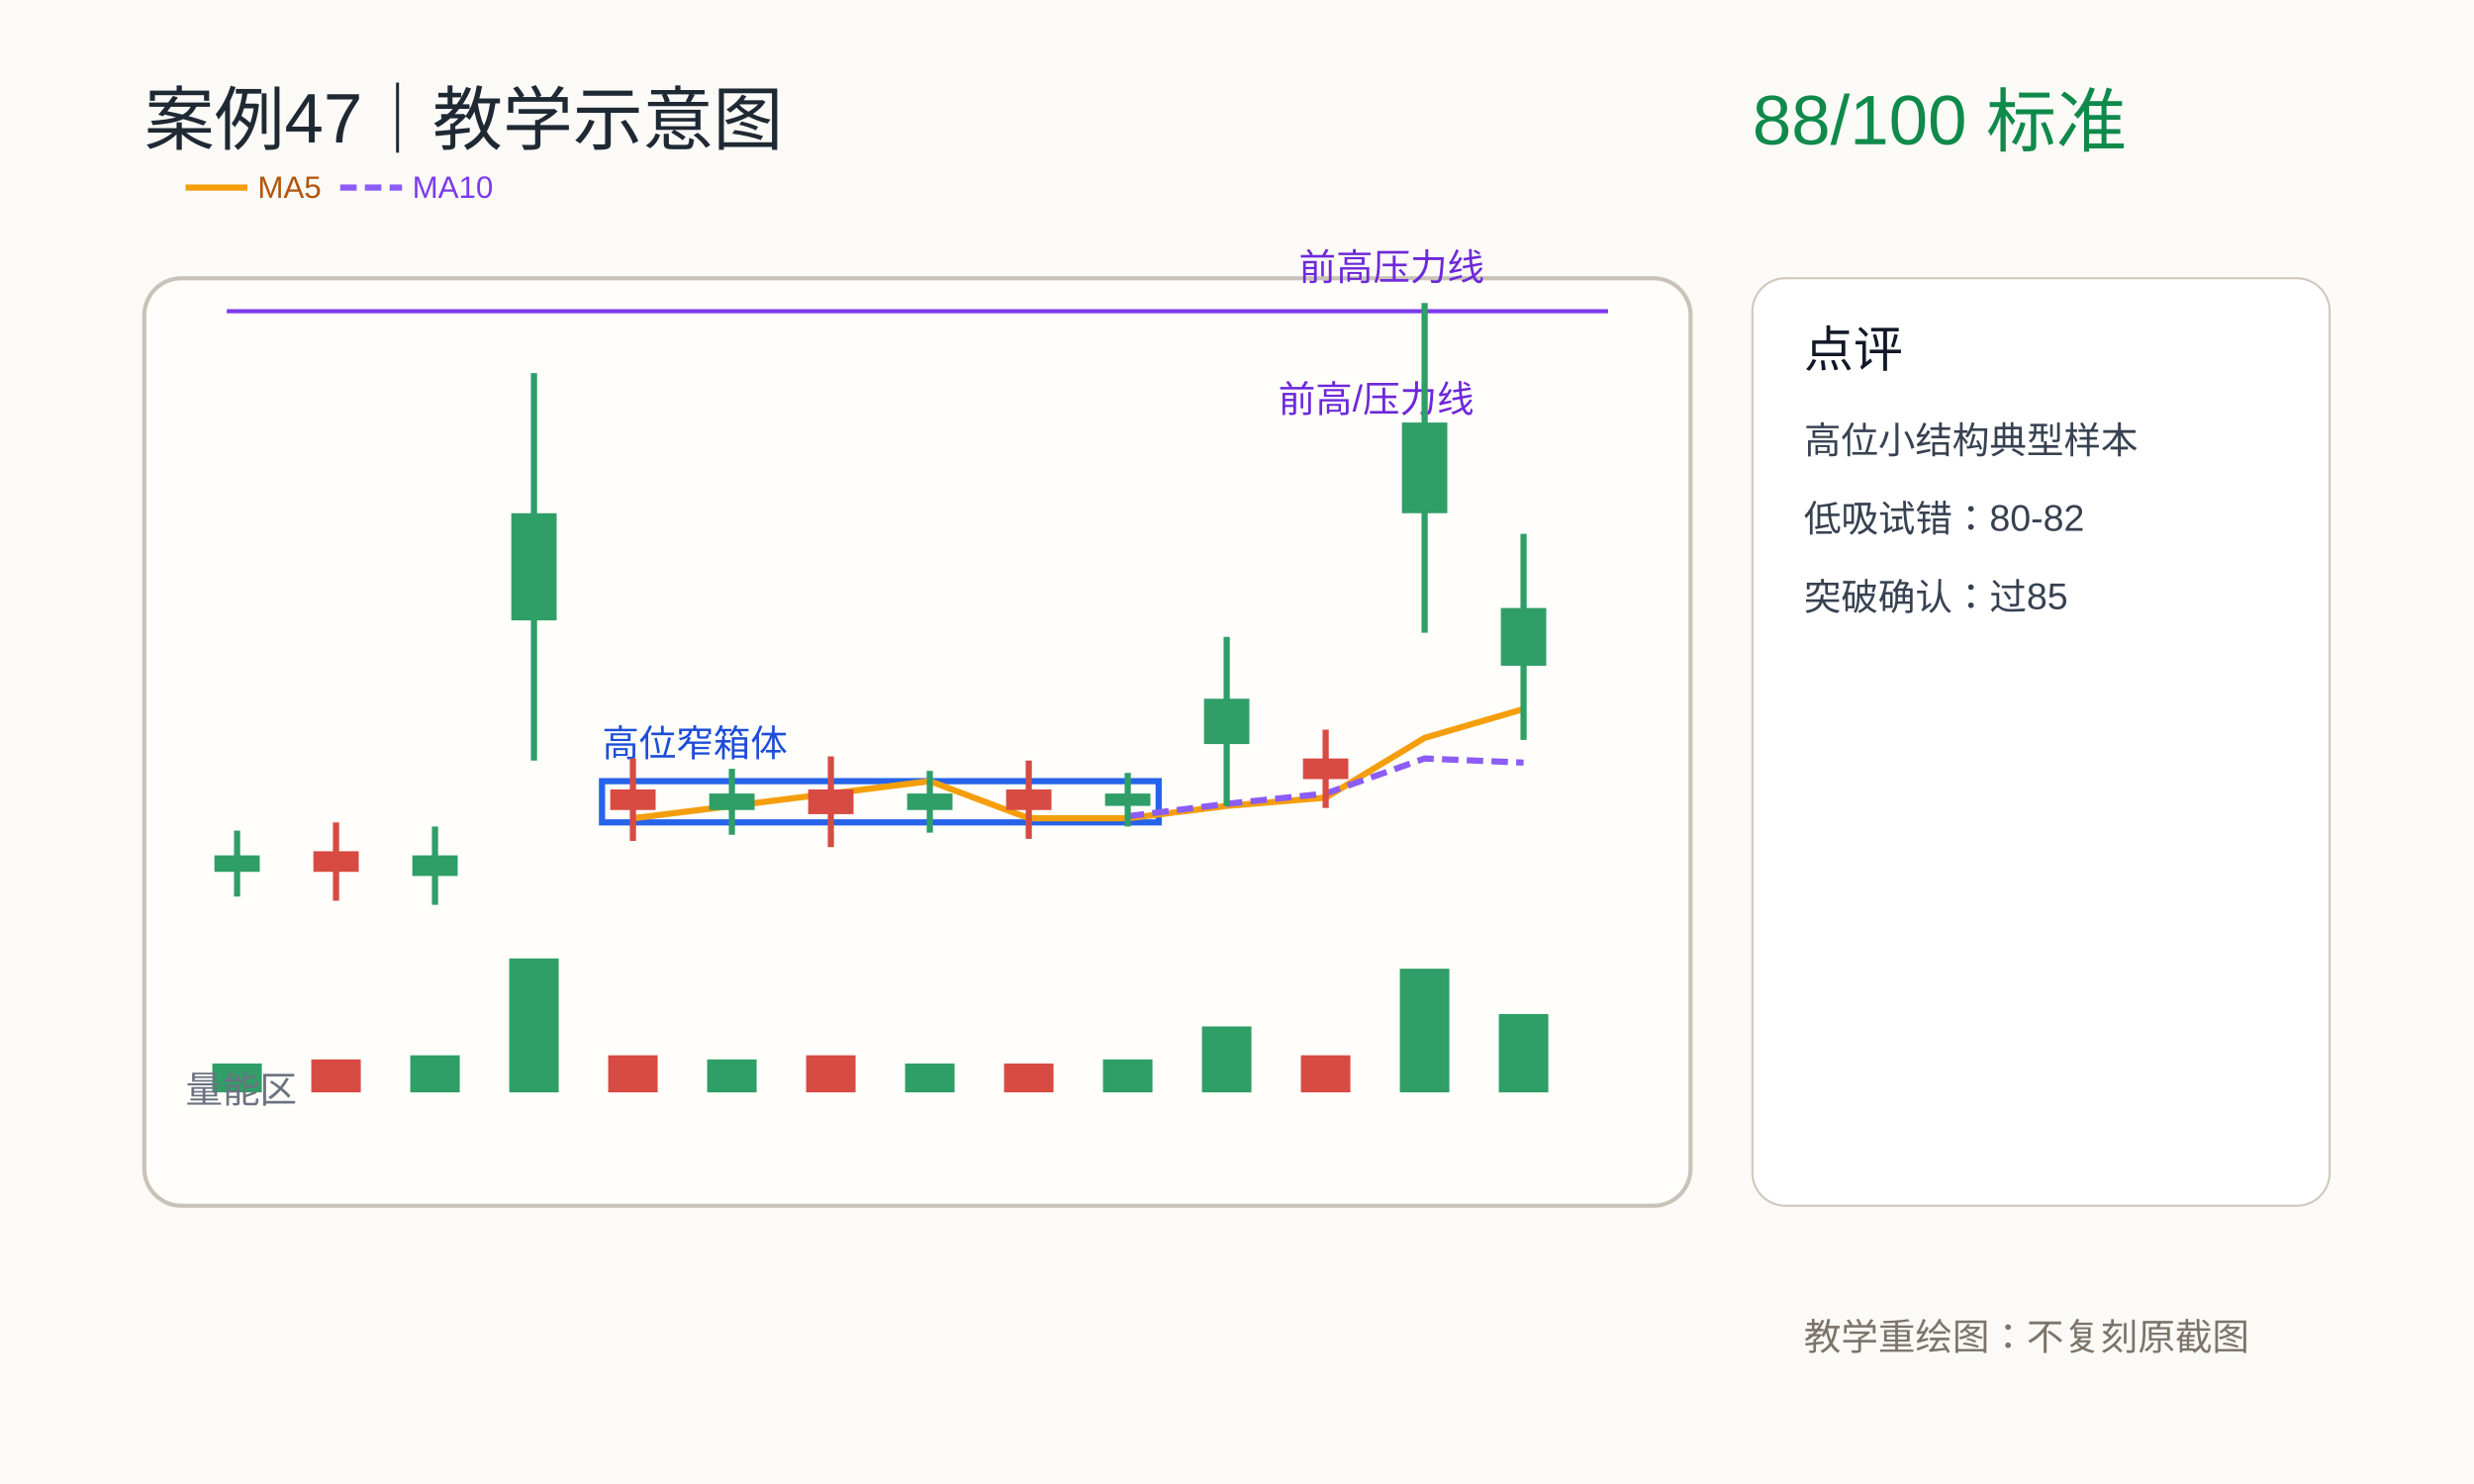
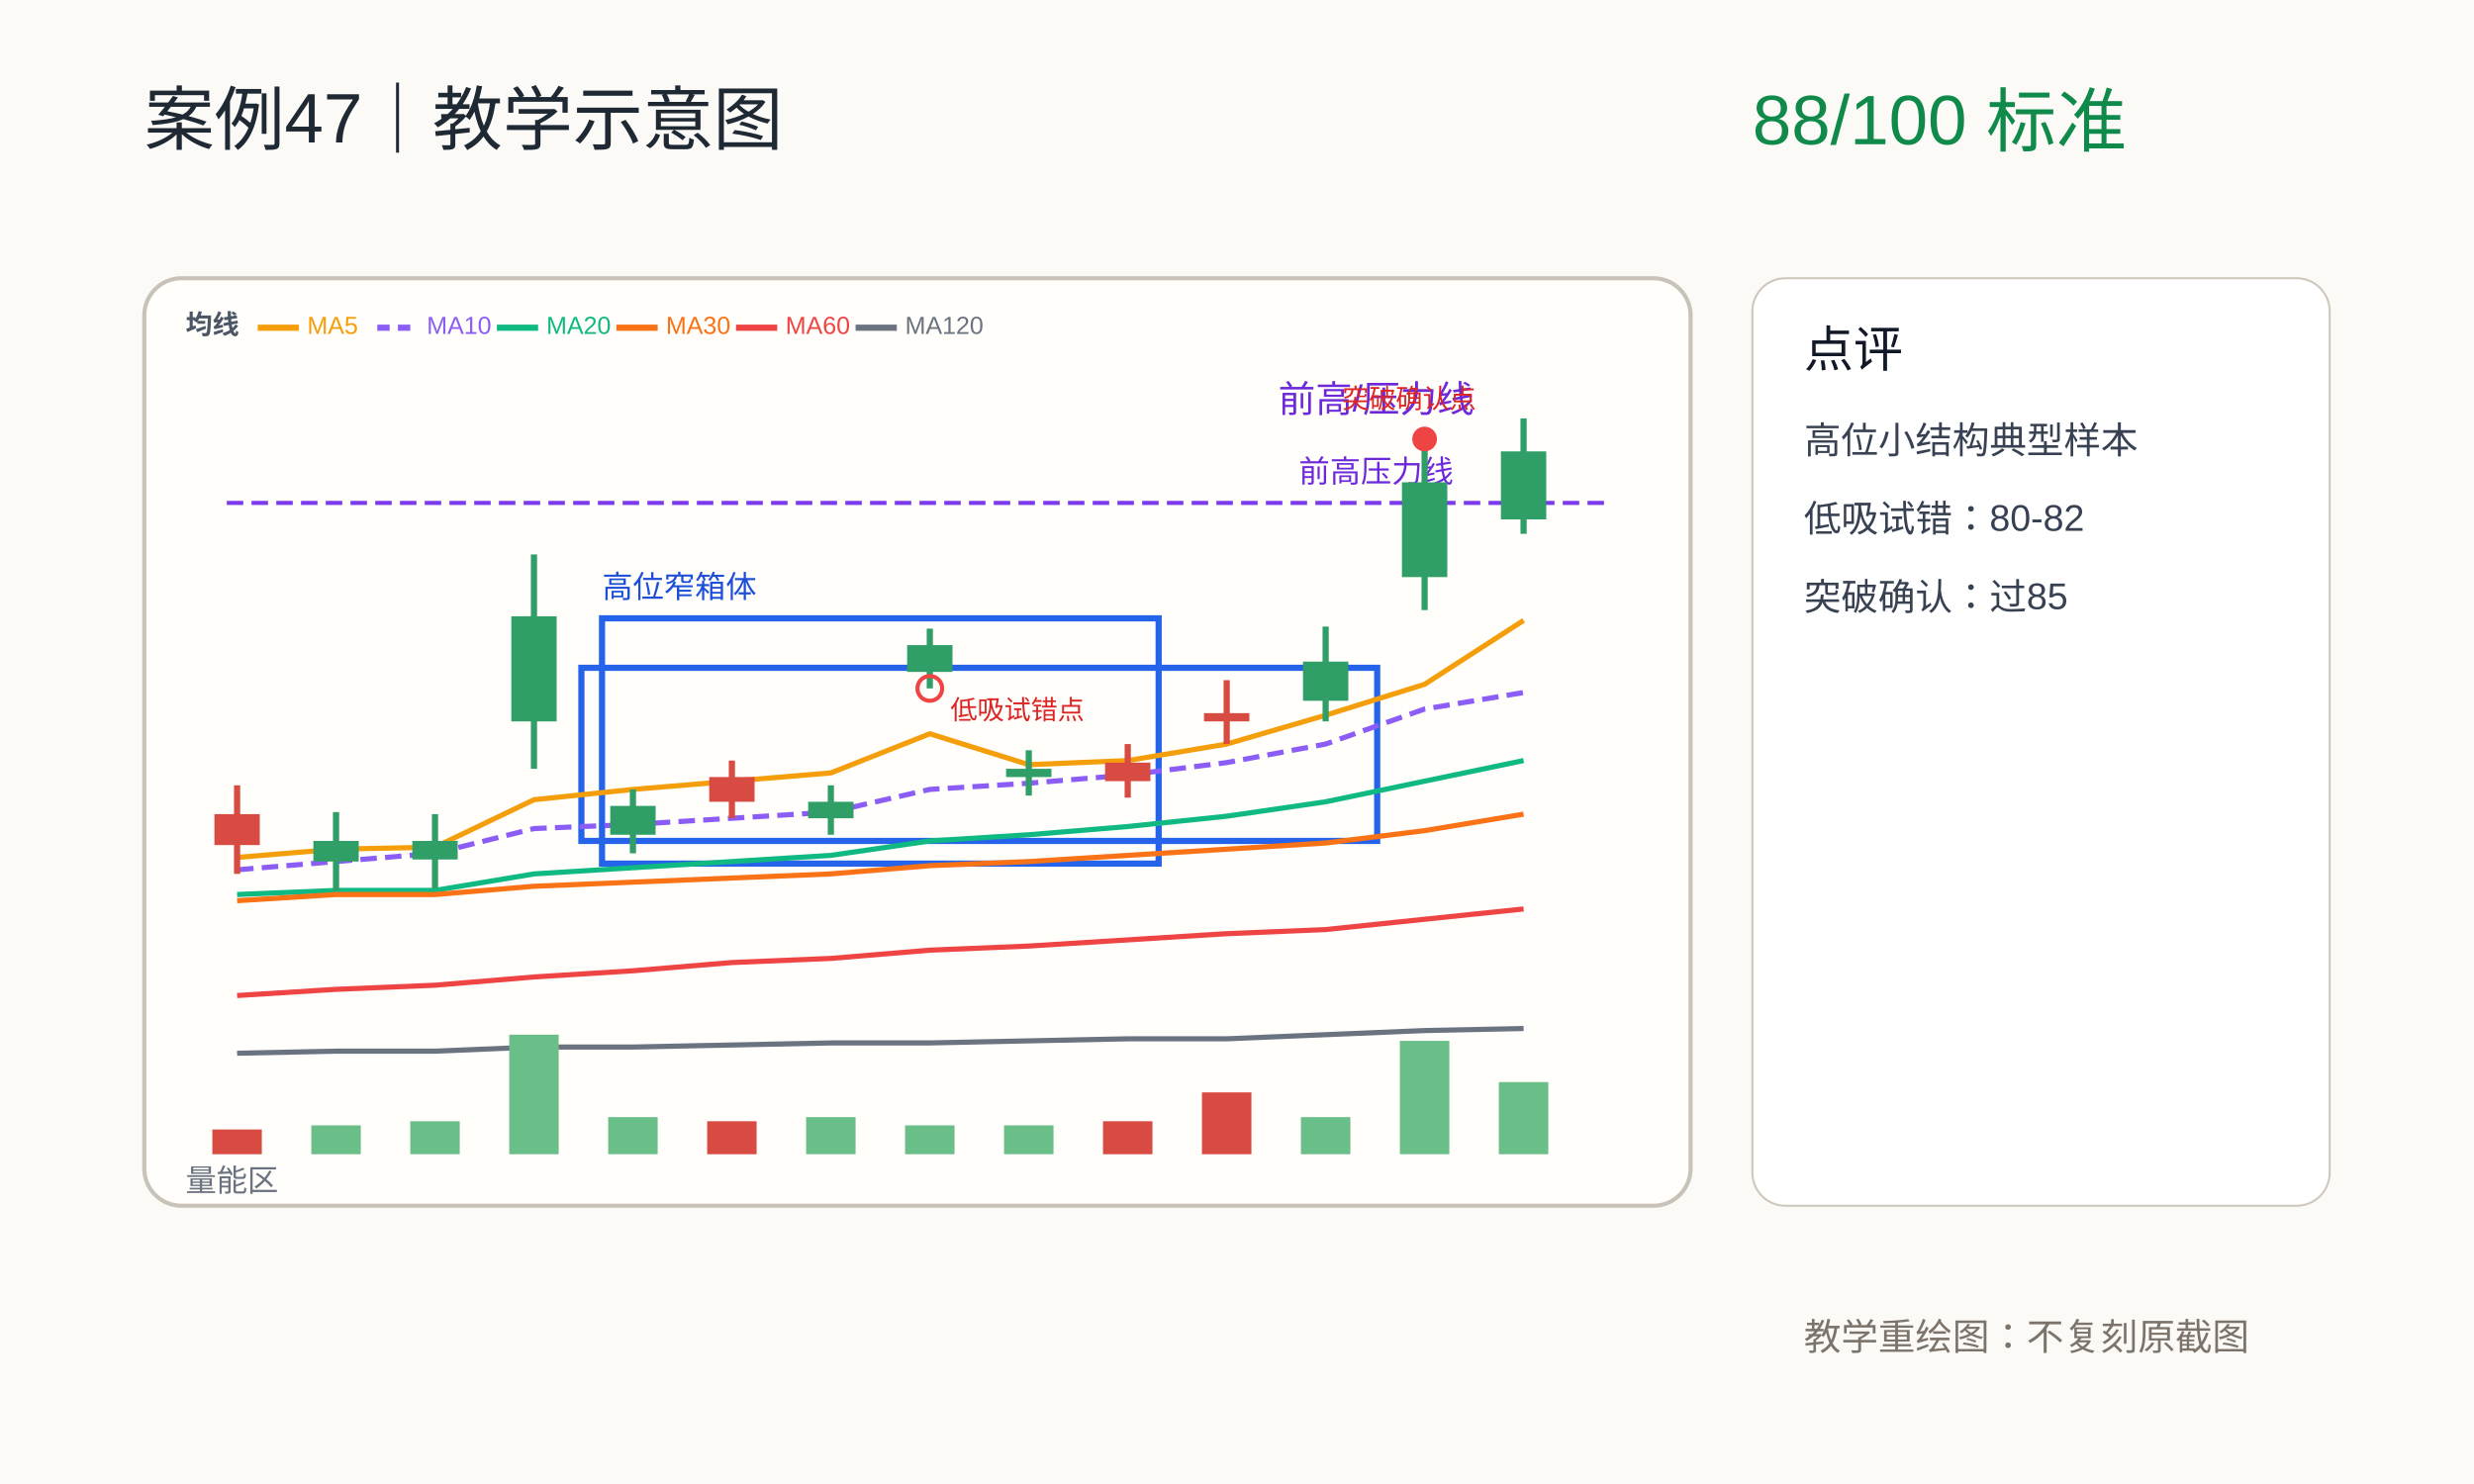
<svg xmlns="http://www.w3.org/2000/svg" width="1200" height="720" viewBox="0 0 1200 720">
  <rect width="1200" height="720" fill="#fbfaf7" />
  <rect x="70" y="135" width="750" height="450" rx="18" fill="#fffefb" stroke="#c9c2b8" stroke-width="2" />
  <text x="70" y="70" font-size="34" font-family="PingFang SC, Arial" fill="#1f2933">案例47｜教学示意图</text>
  <text x="850" y="70" font-size="34" font-family="PingFang SC, Arial" fill="#0f8a4b">88/100  标准</text>
  <text x="620" y="200" font-size="18" font-family="PingFang SC, Arial" fill="#6d28d9">前高/压力线</text>
-   <line x1="110" y1="151" x2="780" y2="151" stroke="#7c3aed" stroke-width="2" />
-   <text x="630" y="136" font-size="18" font-family="PingFang SC, Arial" fill="#6d28d9">前高压力线</text>
-   <rect x="292" y="379" width="270" height="20" fill="none" stroke="#2563eb" stroke-width="3" />
-   <text x="292" y="367" font-size="18" font-family="PingFang SC, Arial" fill="#1d4ed8">高位窄箱体</text>
-   <polyline points="307,397 355,391 403,385 451,379 499,397 547,397 595,391 643,387 691,358 739,344" fill="none" stroke="#f59e0b" stroke-width="3" />
-   <polyline points="547,396 595,390 643,385 691,368 739,370" fill="none" stroke="#8b5cf6" stroke-width="3" stroke-dasharray="8,4" />
-   <line x1="90" y1="91" x2="120" y2="91" stroke="#f59e0b" stroke-width="3" />
-   <text x="125" y="96" font-size="15" font-family="PingFang SC, Arial" fill="#b45309">MA5</text>
-   <line x1="165" y1="91" x2="195" y2="91" stroke="#8b5cf6" stroke-width="3" stroke-dasharray="8,4" />
-   <text x="200" y="96" font-size="15" font-family="PingFang SC, Arial" fill="#7c3aed">MA10</text>
-   <line x1="115" y1="403" x2="115" y2="435" stroke="#2f9e67" stroke-width="3" />
-   <rect x="104" y="415" width="22" height="8" fill="#2f9e67" />
-   <line x1="163" y1="399" x2="163" y2="437" stroke="#d74b42" stroke-width="3" />
-   <rect x="152" y="413" width="22" height="10" fill="#d74b42" />
-   <line x1="211" y1="401" x2="211" y2="439" stroke="#2f9e67" stroke-width="3" />
-   <rect x="200" y="415" width="22" height="10" fill="#2f9e67" />
-   <line x1="259" y1="181" x2="259" y2="369" stroke="#2f9e67" stroke-width="3" />
-   <rect x="248" y="249" width="22" height="52" fill="#2f9e67" />
-   <line x1="307" y1="368" x2="307" y2="408" stroke="#d74b42" stroke-width="3" />
-   <rect x="296" y="383" width="22" height="10" fill="#d74b42" />
-   <line x1="355" y1="373" x2="355" y2="405" stroke="#2f9e67" stroke-width="3" />
-   <rect x="344" y="385" width="22" height="8" fill="#2f9e67" />
-   <line x1="403" y1="367" x2="403" y2="411" stroke="#d74b42" stroke-width="3" />
-   <rect x="392" y="383" width="22" height="12" fill="#d74b42" />
-   <line x1="451" y1="374" x2="451" y2="404" stroke="#2f9e67" stroke-width="3" />
-   <rect x="440" y="385" width="22" height="8" fill="#2f9e67" />
-   <line x1="499" y1="369" x2="499" y2="407" stroke="#d74b42" stroke-width="3" />
-   <rect x="488" y="383" width="22" height="10" fill="#d74b42" />
-   <line x1="547" y1="375" x2="547" y2="401" stroke="#2f9e67" stroke-width="3" />
-   <rect x="536" y="385" width="22" height="6" fill="#2f9e67" />
-   <line x1="595" y1="309" x2="595" y2="391" stroke="#2f9e67" stroke-width="3" />
-   <rect x="584" y="339" width="22" height="22" fill="#2f9e67" />
-   <line x1="643" y1="354" x2="643" y2="392" stroke="#d74b42" stroke-width="3" />
-   <rect x="632" y="368" width="22" height="10" fill="#d74b42" />
-   <line x1="691" y1="147" x2="691" y2="307" stroke="#2f9e67" stroke-width="3" />
-   <rect x="680" y="205" width="22" height="44" fill="#2f9e67" />
-   <line x1="739" y1="259" x2="739" y2="359" stroke="#2f9e67" stroke-width="3" />
-   <rect x="728" y="295" width="22" height="28" fill="#2f9e67" />
-   <rect x="103" y="516" width="24" height="14" fill="#2f9e67" />
-   <rect x="151" y="514" width="24" height="16" fill="#d74b42" />
-   <rect x="199" y="512" width="24" height="18" fill="#2f9e67" />
-   <rect x="247" y="465" width="24" height="65" fill="#2f9e67" />
-   <rect x="295" y="512" width="24" height="18" fill="#d74b42" />
-   <rect x="343" y="514" width="24" height="16" fill="#2f9e67" />
-   <rect x="391" y="512" width="24" height="18" fill="#d74b42" />
-   <rect x="439" y="516" width="24" height="14" fill="#2f9e67" />
-   <rect x="487" y="516" width="24" height="14" fill="#d74b42" />
-   <rect x="535" y="514" width="24" height="16" fill="#2f9e67" />
-   <rect x="583" y="498" width="24" height="32" fill="#2f9e67" />
-   <rect x="631" y="512" width="24" height="18" fill="#d74b42" />
-   <rect x="679" y="470" width="24" height="60" fill="#2f9e67" />
-   <rect x="727" y="492" width="24" height="38" fill="#2f9e67" />
-   <text x="90" y="535" font-size="18" font-family="PingFang SC, Arial" fill="#6b7280">量能区</text>
+   <rect x="282" y="324" width="386" height="84" fill="none" stroke="#2563eb" stroke-width="3" />
+   <text x="90" y="162" font-size="13" font-family="PingFang SC, Arial" fill="#4b5563" font-weight="bold">均线</text>
+   <line x1="125" y1="159" x2="145" y2="159" stroke="#f59e0b" stroke-width="3" />
+   <text x="149" y="162" font-size="12" font-family="PingFang SC, Arial" fill="#f59e0b">MA5</text>
+   <line x1="183" y1="159" x2="203" y2="159" stroke="#8b5cf6" stroke-width="3" stroke-dasharray="6,4" />
+   <text x="207" y="162" font-size="12" font-family="PingFang SC, Arial" fill="#8b5cf6">MA10</text>
+   <line x1="241" y1="159" x2="261" y2="159" stroke="#10b981" stroke-width="3" />
+   <text x="265" y="162" font-size="12" font-family="PingFang SC, Arial" fill="#10b981">MA20</text>
+   <line x1="299" y1="159" x2="319" y2="159" stroke="#f97316" stroke-width="3" />
+   <text x="323" y="162" font-size="12" font-family="PingFang SC, Arial" fill="#f97316">MA30</text>
+   <line x1="357" y1="159" x2="377" y2="159" stroke="#ef4444" stroke-width="3" />
+   <text x="381" y="162" font-size="12" font-family="PingFang SC, Arial" fill="#ef4444">MA60</text>
+   <line x1="415" y1="159" x2="435" y2="159" stroke="#6b7280" stroke-width="3" />
+   <text x="439" y="162" font-size="12" font-family="PingFang SC, Arial" fill="#6b7280">MA120</text>
+   <line x1="110" y1="244" x2="780" y2="244" stroke="#7c3aed" stroke-width="2" stroke-dasharray="8,4" />
+   <text x="630" y="234" font-size="15" font-family="PingFang SC, Arial" fill="#6d28d9">前高压力线</text>
+   <rect x="292" y="300" width="270" height="119" fill="none" stroke="#2563eb" stroke-width="3" />
+   <text x="292" y="290" font-size="15" font-family="PingFang SC, Arial" fill="#1d4ed8">高位窄箱体</text>
+   <polyline points="115,416 163,412 211,411 259,388 307,383 355,379 403,375 451,356 499,371 547,369 595,361 643,347 691,332 739,301" fill="none" stroke="#f59e0b" stroke-width="2.5" />
+   <polyline points="115,422 163,418 211,414 259,402 307,400 355,397 403,394 451,383 499,380 547,376 595,370 643,361 691,344 739,336" fill="none" stroke="#8b5cf6" stroke-width="2.5" stroke-dasharray="8,4" />
+   <polyline points="115,434 163,432 211,432 259,424 307,421 355,418 403,415 451,408 499,405 547,401 595,396 643,389 691,379 739,369" fill="none" stroke="#10b981" stroke-width="2.5" />
+   <polyline points="115,437 163,434 211,434 259,430 307,428 355,426 403,424 451,420 499,418 547,415 595,412 643,409 691,403 739,395" fill="none" stroke="#f97316" stroke-width="2.5" />
+   <polyline points="115,483 163,480 211,478 259,474 307,471 355,467 403,465 451,461 499,459 547,456 595,453 643,451 691,446 739,441" fill="none" stroke="#ef4444" stroke-width="2.5" />
+   <polyline points="115,511 163,510 211,510 259,508 307,508 355,507 403,506 451,506 499,505 547,504 595,504 643,502 691,500 739,499" fill="none" stroke="#6b7280" stroke-width="2.5" />
+   <line x1="115" y1="381" x2="115" y2="424" stroke="#d74b42" stroke-width="3" />
+   <rect x="104" y="395" width="22" height="15" fill="#d74b42" />
+   <line x1="163" y1="394" x2="163" y2="432" stroke="#2f9e67" stroke-width="3" />
+   <rect x="152" y="408" width="22" height="10" fill="#2f9e67" />
+   <line x1="211" y1="395" x2="211" y2="431" stroke="#2f9e67" stroke-width="3" />
+   <rect x="200" y="408" width="22" height="9" fill="#2f9e67" />
+   <line x1="259" y1="269" x2="259" y2="373" stroke="#2f9e67" stroke-width="3" />
+   <rect x="248" y="299" width="22" height="51" fill="#2f9e67" />
+   <line x1="307" y1="383" x2="307" y2="414" stroke="#2f9e67" stroke-width="3" />
+   <rect x="296" y="391" width="22" height="14" fill="#2f9e67" />
+   <line x1="355" y1="369" x2="355" y2="397" stroke="#d74b42" stroke-width="3" />
+   <rect x="344" y="377" width="22" height="12" fill="#d74b42" />
+   <line x1="403" y1="381" x2="403" y2="405" stroke="#2f9e67" stroke-width="3" />
+   <rect x="392" y="389" width="22" height="8" fill="#2f9e67" />
+   <line x1="451" y1="305" x2="451" y2="334" stroke="#2f9e67" stroke-width="3" />
+   <rect x="440" y="313" width="22" height="13" fill="#2f9e67" />
+   <line x1="499" y1="364" x2="499" y2="386" stroke="#2f9e67" stroke-width="3" />
+   <rect x="488" y="373" width="22" height="4" fill="#2f9e67" />
+   <line x1="547" y1="361" x2="547" y2="387" stroke="#d74b42" stroke-width="3" />
+   <rect x="536" y="370" width="22" height="9" fill="#d74b42" />
+   <line x1="595" y1="330" x2="595" y2="361" stroke="#d74b42" stroke-width="3" />
+   <rect x="584" y="346" width="22" height="4" fill="#d74b42" />
+   <line x1="643" y1="304" x2="643" y2="350" stroke="#2f9e67" stroke-width="3" />
+   <rect x="632" y="321" width="22" height="19" fill="#2f9e67" />
+   <line x1="691" y1="213" x2="691" y2="296" stroke="#2f9e67" stroke-width="3" />
+   <rect x="680" y="234" width="22" height="46" fill="#2f9e67" />
+   <line x1="739" y1="203" x2="739" y2="259" stroke="#2f9e67" stroke-width="3" />
+   <rect x="728" y="219" width="22" height="33" fill="#2f9e67" />
+   <rect x="103" y="548" width="24" height="12" fill="#d74b42" />
+   <rect x="151" y="546" width="24" height="14" fill="#6abf88" />
+   <rect x="199" y="544" width="24" height="16" fill="#6abf88" />
+   <rect x="247" y="502" width="24" height="58" fill="#6abf88" />
+   <rect x="295" y="542" width="24" height="18" fill="#6abf88" />
+   <rect x="343" y="544" width="24" height="16" fill="#d74b42" />
+   <rect x="391" y="542" width="24" height="18" fill="#6abf88" />
+   <rect x="439" y="546" width="24" height="14" fill="#6abf88" />
+   <rect x="487" y="546" width="24" height="14" fill="#6abf88" />
+   <rect x="535" y="544" width="24" height="16" fill="#d74b42" />
+   <rect x="583" y="530" width="24" height="30" fill="#d74b42" />
+   <rect x="631" y="542" width="24" height="18" fill="#6abf88" />
+   <rect x="679" y="505" width="24" height="55" fill="#6abf88" />
+   <rect x="727" y="525" width="24" height="35" fill="#6abf88" />
+   <text x="90" y="578" font-size="15" font-family="PingFang SC, Arial" fill="#6b7280">量能区</text>
+   <circle cx="451" cy="334" r="6" fill="none" stroke="#ef4444" stroke-width="2" />
+   <text x="461" y="349" font-size="13" font-family="PingFang SC, Arial" fill="#dc2626">低吸试错点</text>
+   <circle cx="691" cy="213" r="6" fill="#ef4444" stroke="none" />
+   <text x="651" y="198" font-size="13" font-family="PingFang SC, Arial" fill="#dc2626">突破确认点</text>
  <rect x="850" y="135" width="280" height="450" rx="16" fill="#ffffff" stroke="#d0c7bc" />
  <text x="875" y="178" font-size="24" font-family="PingFang SC, Arial" fill="#111827">点评</text>
  <text x="875" y="220" font-size="18" font-family="PingFang SC, Arial" fill="#374151">高位小结构典型样本</text>
  <text x="875" y="258" font-size="18" font-family="PingFang SC, Arial" fill="#374151">低吸试错：80-82</text>
  <text x="875" y="296" font-size="18" font-family="PingFang SC, Arial" fill="#374151">突破确认：过85</text>
  <text x="875" y="655" font-size="18" font-family="PingFang SC, Arial" fill="#7c746b">教学重绘图：不复刻原截图</text>
</svg>
